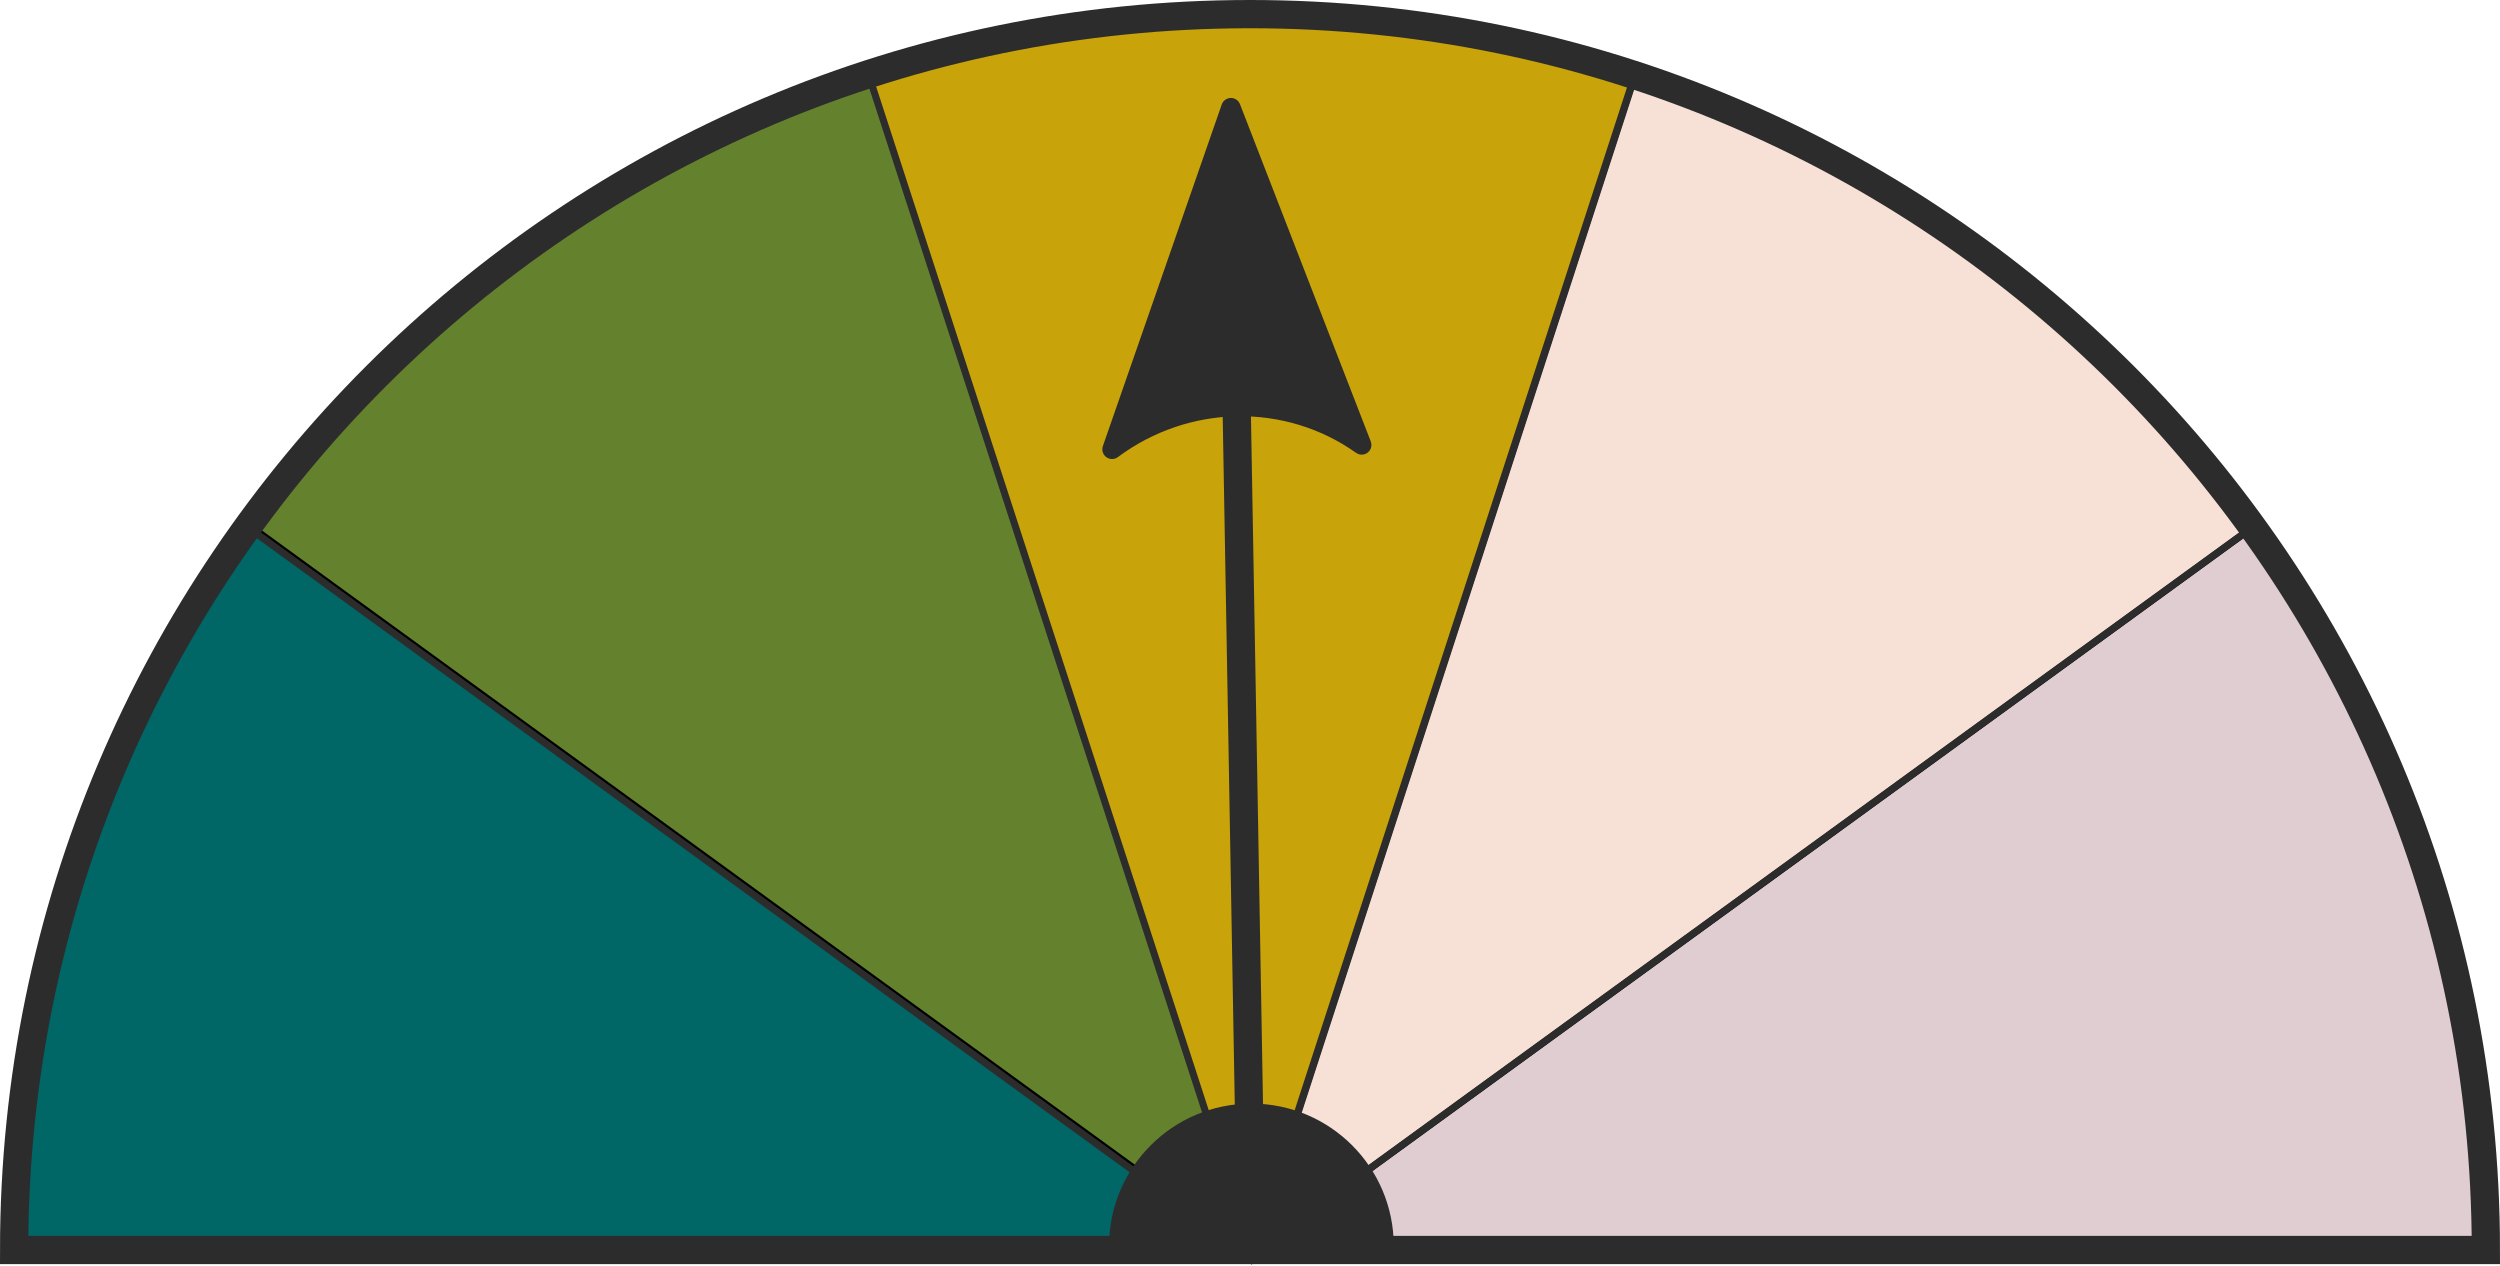
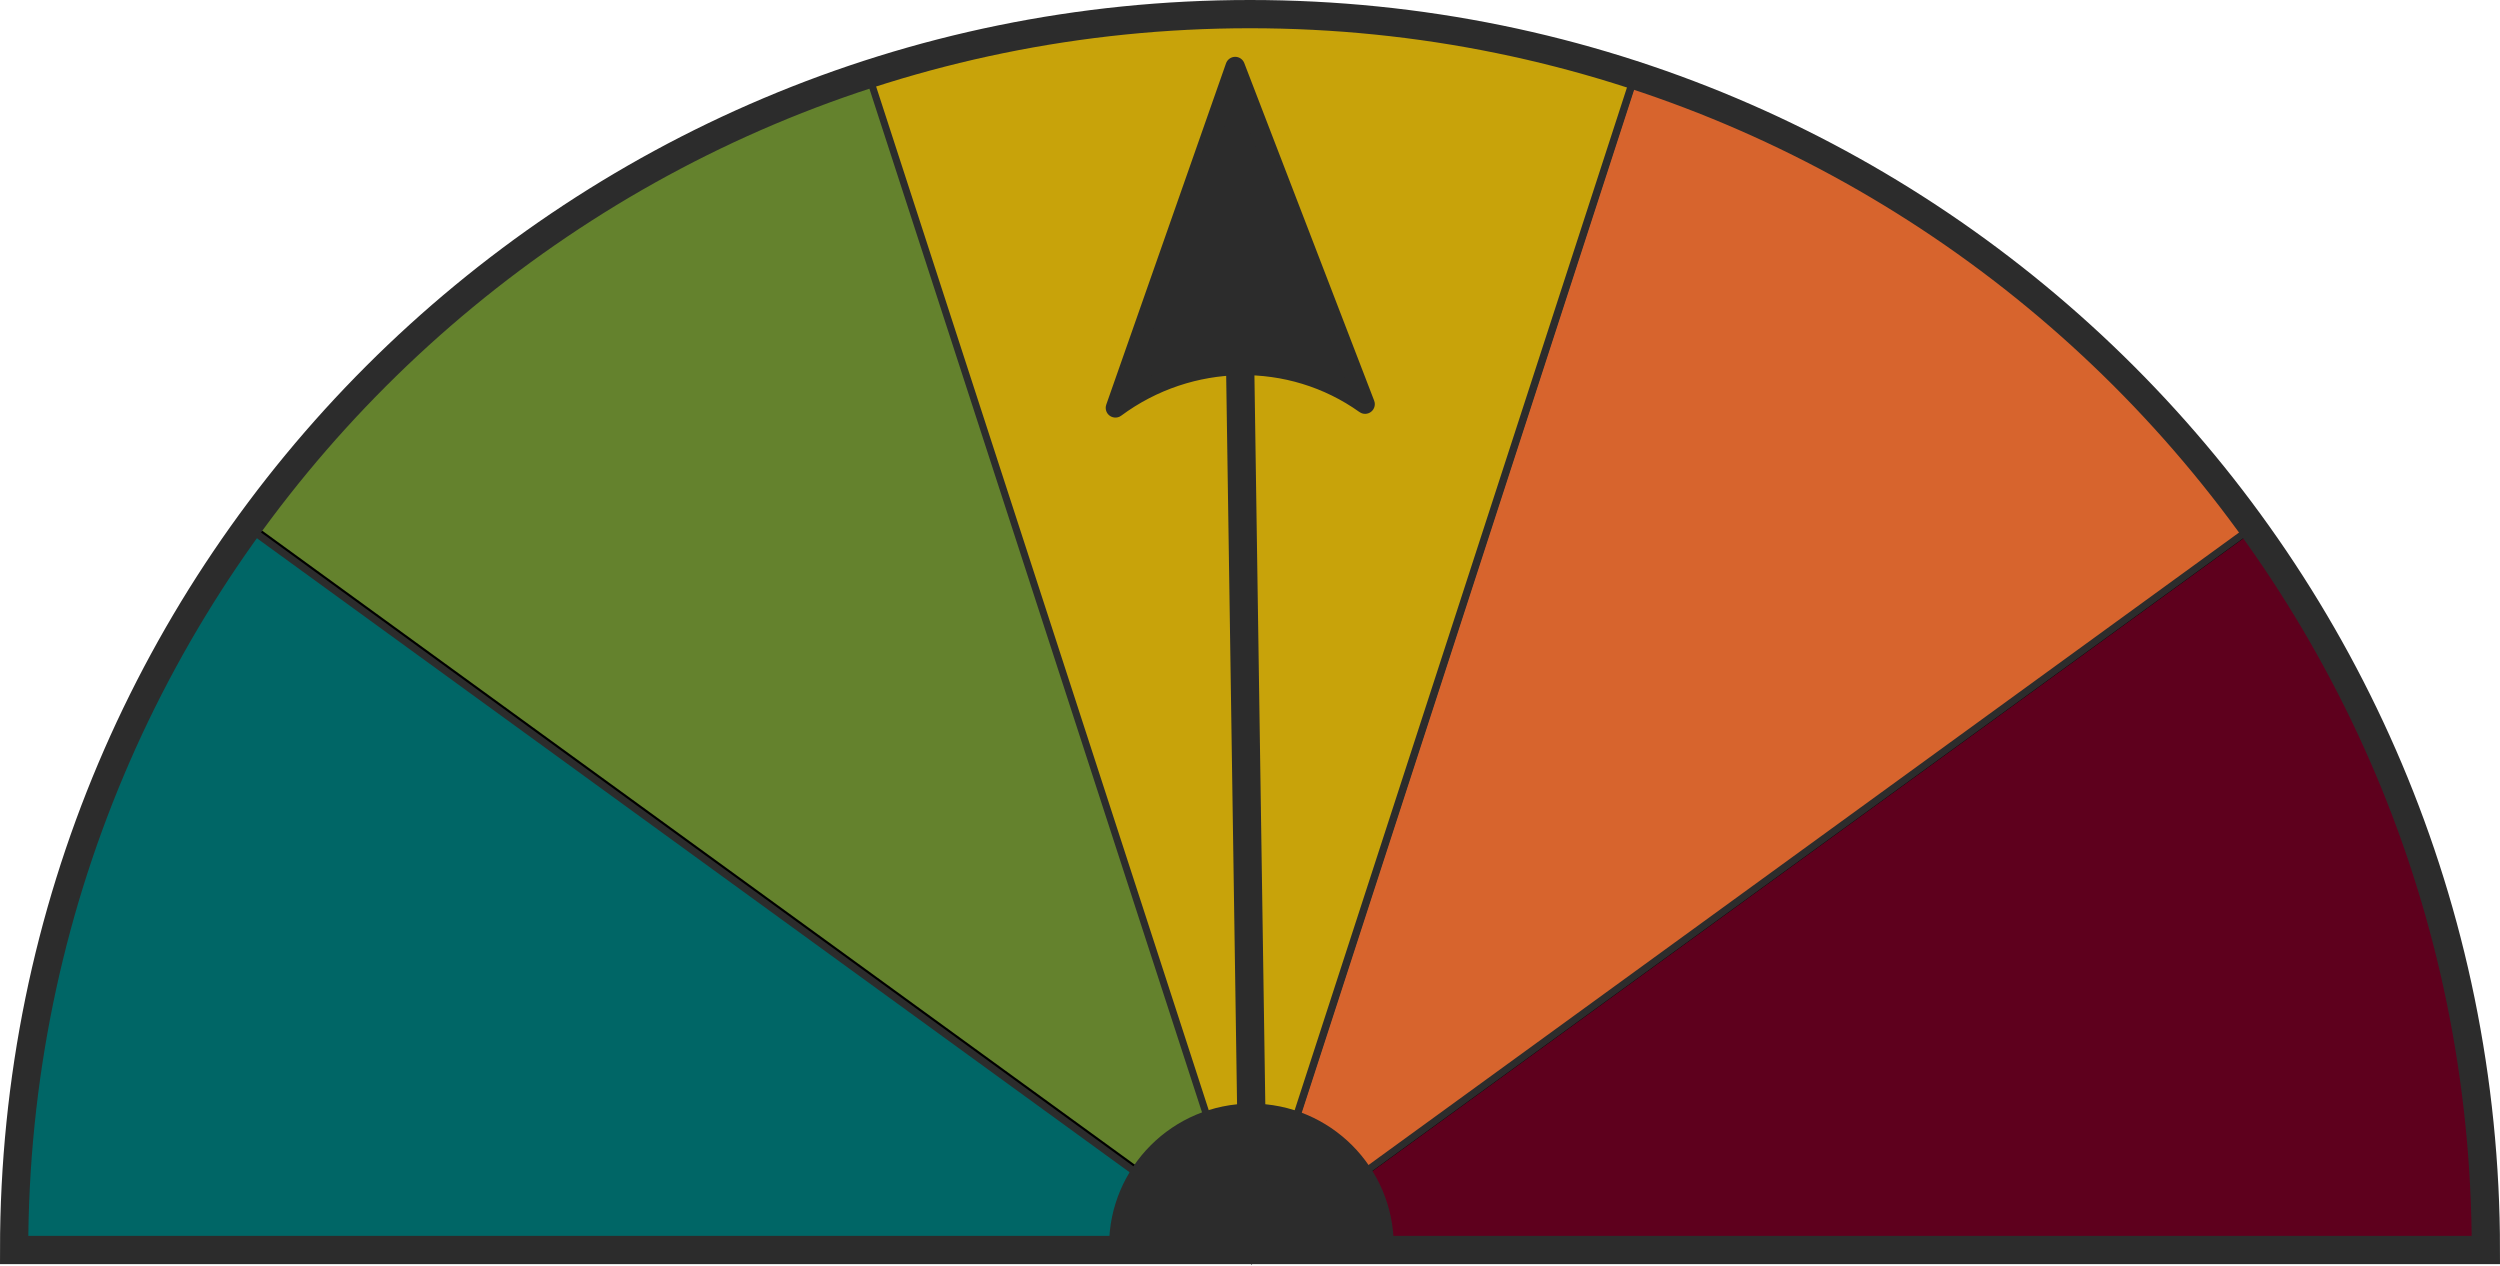
<svg xmlns="http://www.w3.org/2000/svg" width="99.907mm" height="50.564mm" viewBox="0 0 354 179.164" id="svg4816" version="1.1">
  <defs id="defs4818">
    <marker orient="auto" refY="0" refX="0" id="marker5884" style="overflow:visible">
      <path id="path5886" style="fill:#2c2c2c;fill-opacity:1;fill-rule:evenodd;stroke:#2c2c2c;stroke-width:0.625;stroke-linejoin:round;stroke-opacity:1" d="M 8.719,4.034 -2.207,0.016 8.719,-4.002 c -1.745,2.372 -1.735,5.617 -6e-7,8.035 z" transform="matrix(-1.1,0,0,-1.1,-1.1,0)" />
    </marker>
  </defs>
  <g id="layer1" transform="translate(-105.0769,-245.5798)">
-     <path style="fill:#5e001d;fill-opacity:0.196;stroke:#000000;stroke-width:1;stroke-miterlimit:4;stroke-dasharray:none" id="path5274" d="m 423.999,320.281 a 175,175 0 0 1 33.422,102.862 l -175,0 z" />
+     <path style="fill:#5e001d;fill-opacity:1;stroke:#000000;stroke-width:1;stroke-miterlimit:4;stroke-dasharray:none" id="path5274" d="m 423.999,320.281 a 175,175 0 0 1 33.422,102.862 l -175,0 z" />
    <path d="m 140.9,320.392 a 175,175 0 0 1 87.5,-63.572 l 54.078,166.435 z" id="path5984" style="fill:#64822d;fill-opacity:1;stroke:#000000;stroke-width:1;stroke-linejoin:miter;stroke-miterlimit:4;stroke-dasharray:none" />
    <path style="fill:#006666;fill-opacity:1;stroke:#2c2c2c;stroke-width:1;stroke-miterlimit:4;stroke-dasharray:none;stroke-opacity:1" id="path5986" d="M 107.193,423.43 A 175,175 0 0 1 140.615,320.568 L 282.193,423.43 Z" />
-     <path style="fill:#d7642d;fill-opacity:0.196;stroke:#2c2c2c;stroke-width:1;stroke-miterlimit:4;stroke-dasharray:none;stroke-opacity:1" id="path5992" d="m 336.458,256.701 a 175,175 0 0 1 87.5,63.572 L 282.38,423.136 Z" />
+     <path style="fill:#d7642d;fill-opacity:1;stroke:#2c2c2c;stroke-width:1;stroke-miterlimit:4;stroke-dasharray:none;stroke-opacity:1" id="path5992" d="m 336.458,256.701 a 175,175 0 0 1 87.5,63.572 L 282.38,423.136 Z" />
    <path d="m 228.24,256.691 a 175,175 0 0 1 108.156,0 l -54.078,166.435 z" id="path5994" style="fill:#c8a30a;fill-opacity:1;stroke:#2c2c2c;stroke-width:1;stroke-miterlimit:4;stroke-dasharray:none;stroke-opacity:1" />
    <path d="m 107.077,422.58 a 175,175 0 0 1 175,-175 175,175 0 0 1 175,175 l -175,0 z" id="path5990" style="fill:#000000;fill-opacity:0;stroke:#2c2c2c;stroke-width:4;stroke-miterlimit:4;stroke-dasharray:none;stroke-opacity:1" />
    <path style="fill:#2c2c2c;fill-opacity:1;stroke:#2c2c2c;stroke-width:4;stroke-linejoin:miter;stroke-miterlimit:4;stroke-dasharray:none;stroke-opacity:1" id="path4870" d="m 264.122,422.003 a 18.156,18.156 0 0 1 18.156,-18.156 18.156,18.156 0 0 1 18.156,18.156 l -18.156,0 z" />
-     <path style="fill:none;fill-rule:evenodd;stroke:#2c2c2c;stroke-width:4;stroke-linecap:butt;stroke-linejoin:miter;stroke-miterlimit:4;stroke-dasharray:none;stroke-opacity:1;marker-end:url(#marker5884)" d="M 282.279,422.346 C 279.538,266.134 279.538,266.134 279.538,266.134" id="path5270" />
+     <path style="fill:none;fill-rule:evenodd;stroke:#2c2c2c;stroke-width:4;stroke-linecap:butt;stroke-linejoin:miter;stroke-opacity:1;stroke-miterlimit:4;stroke-dasharray:none;marker-end:url(#marker5884)" d="M 282.528,420.976 280.13,260.31" id="path6187" />
  </g>
</svg>
